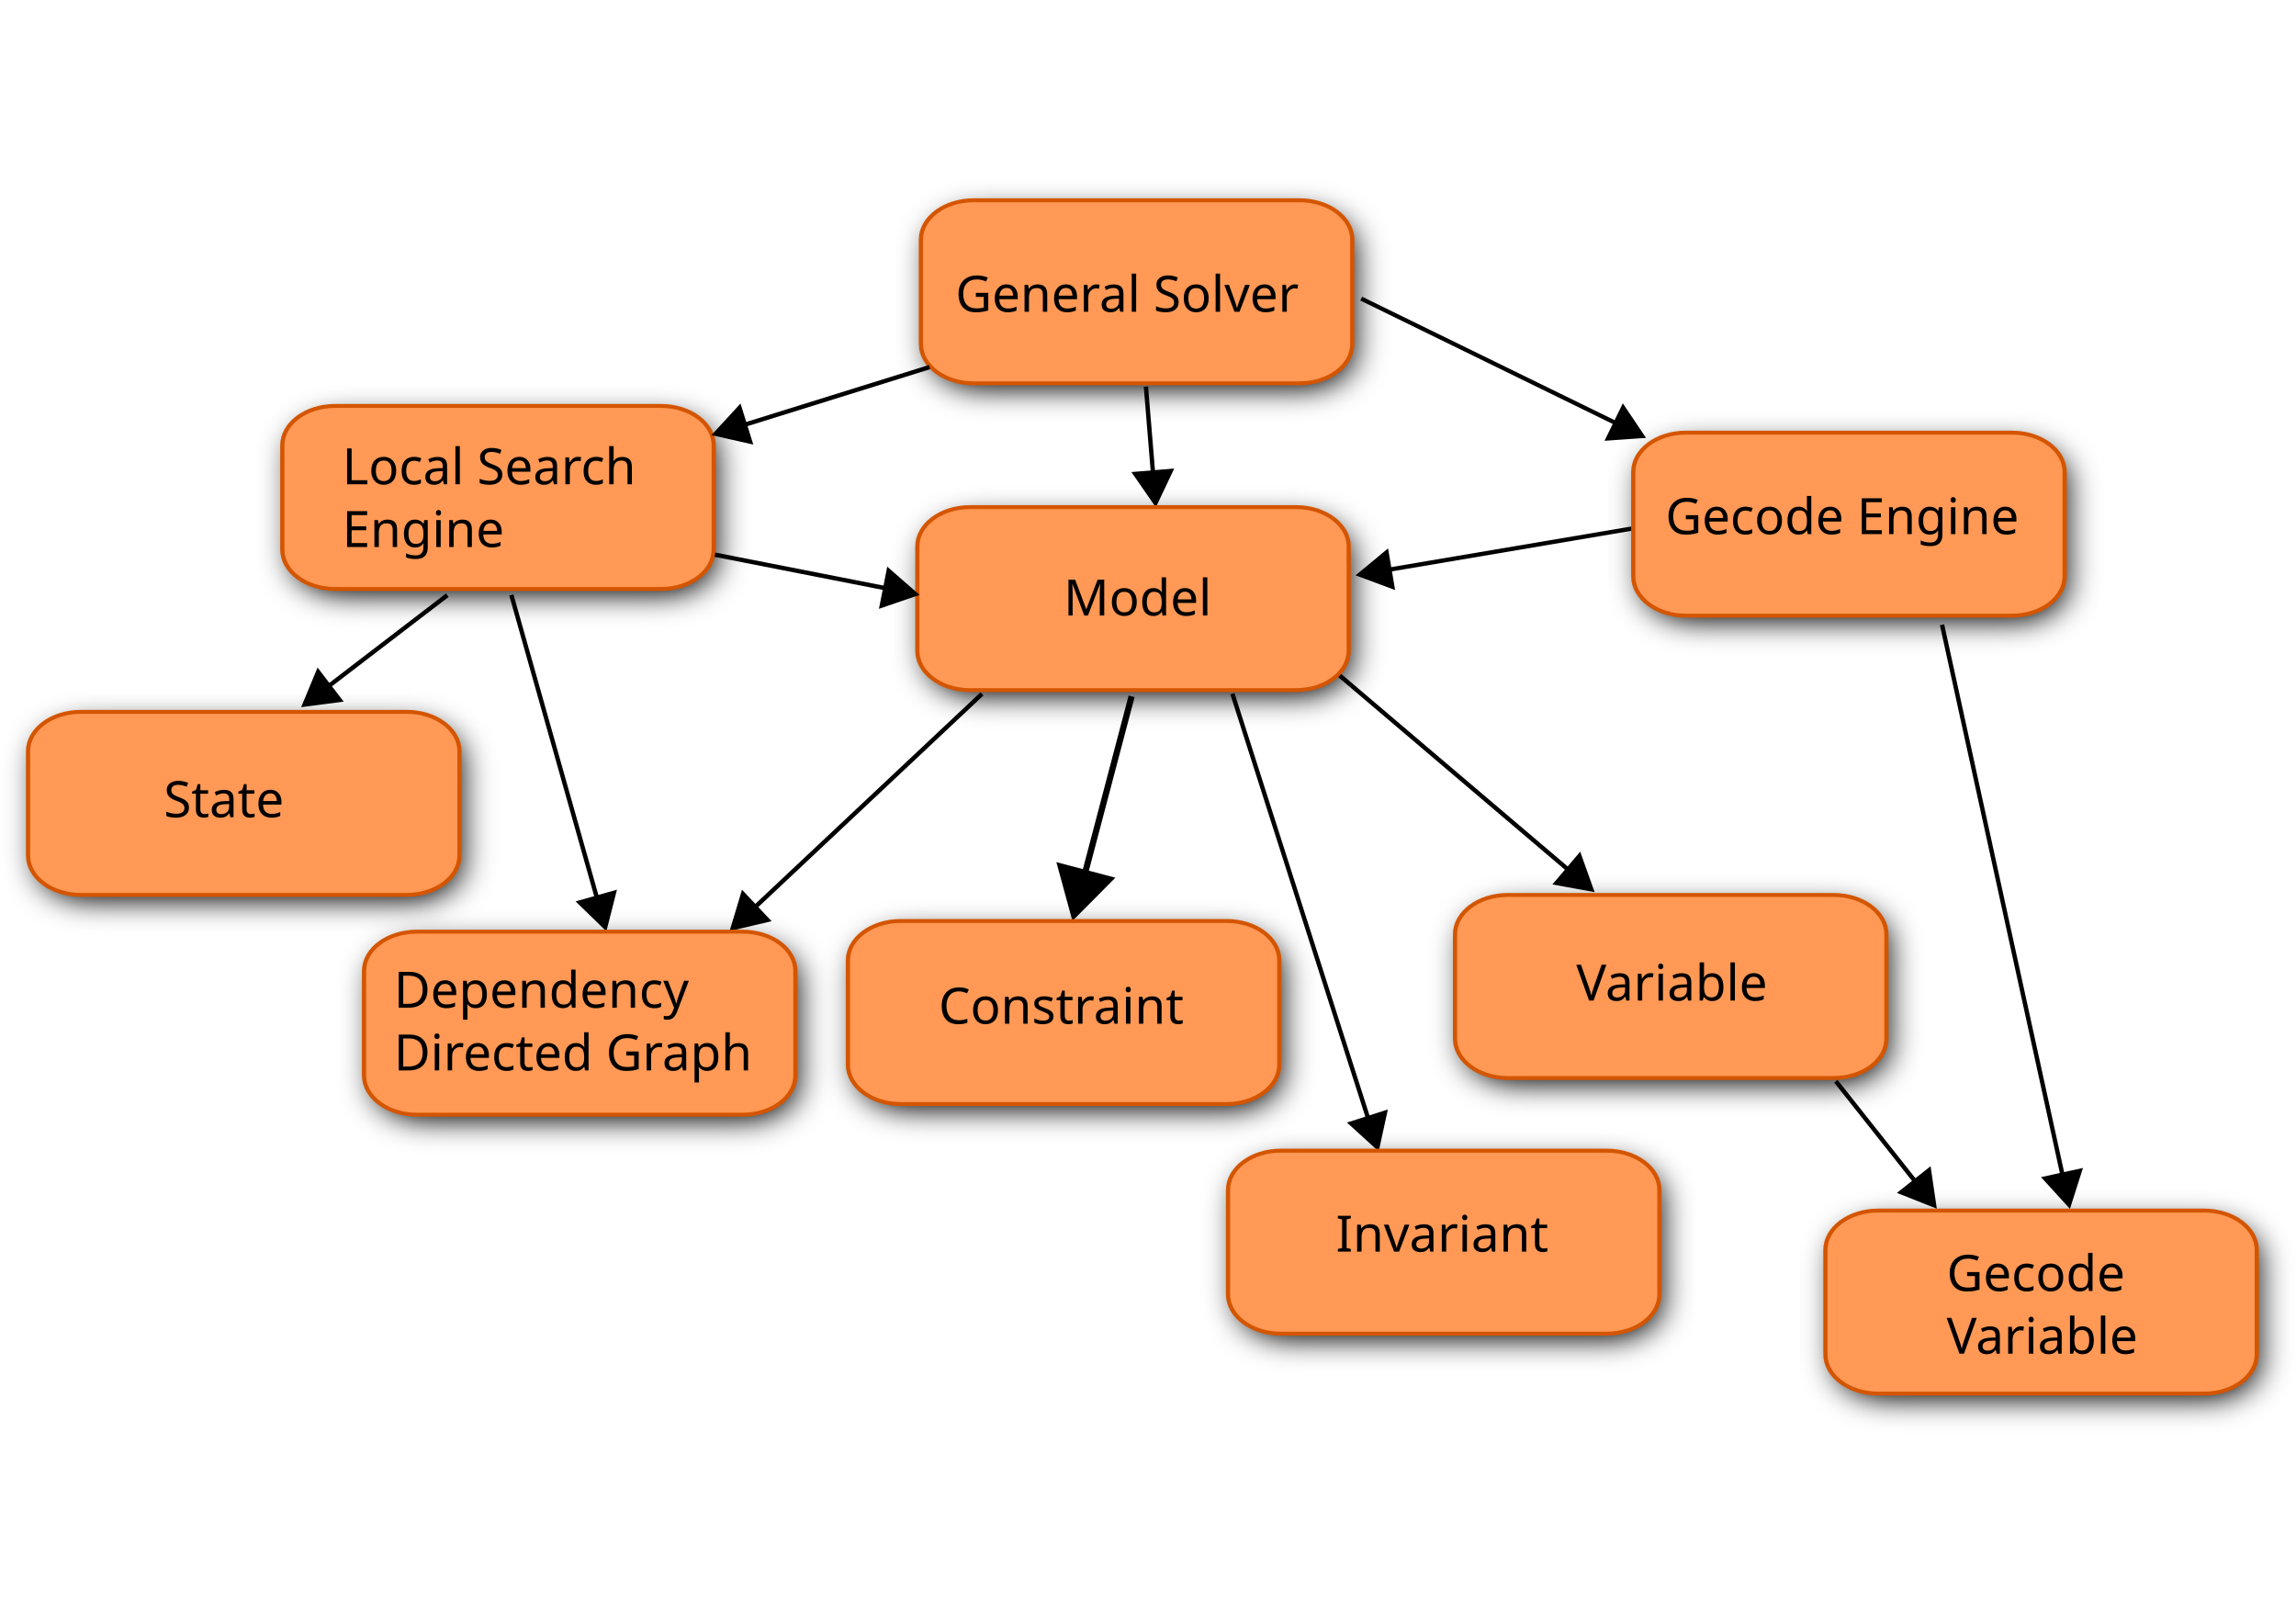
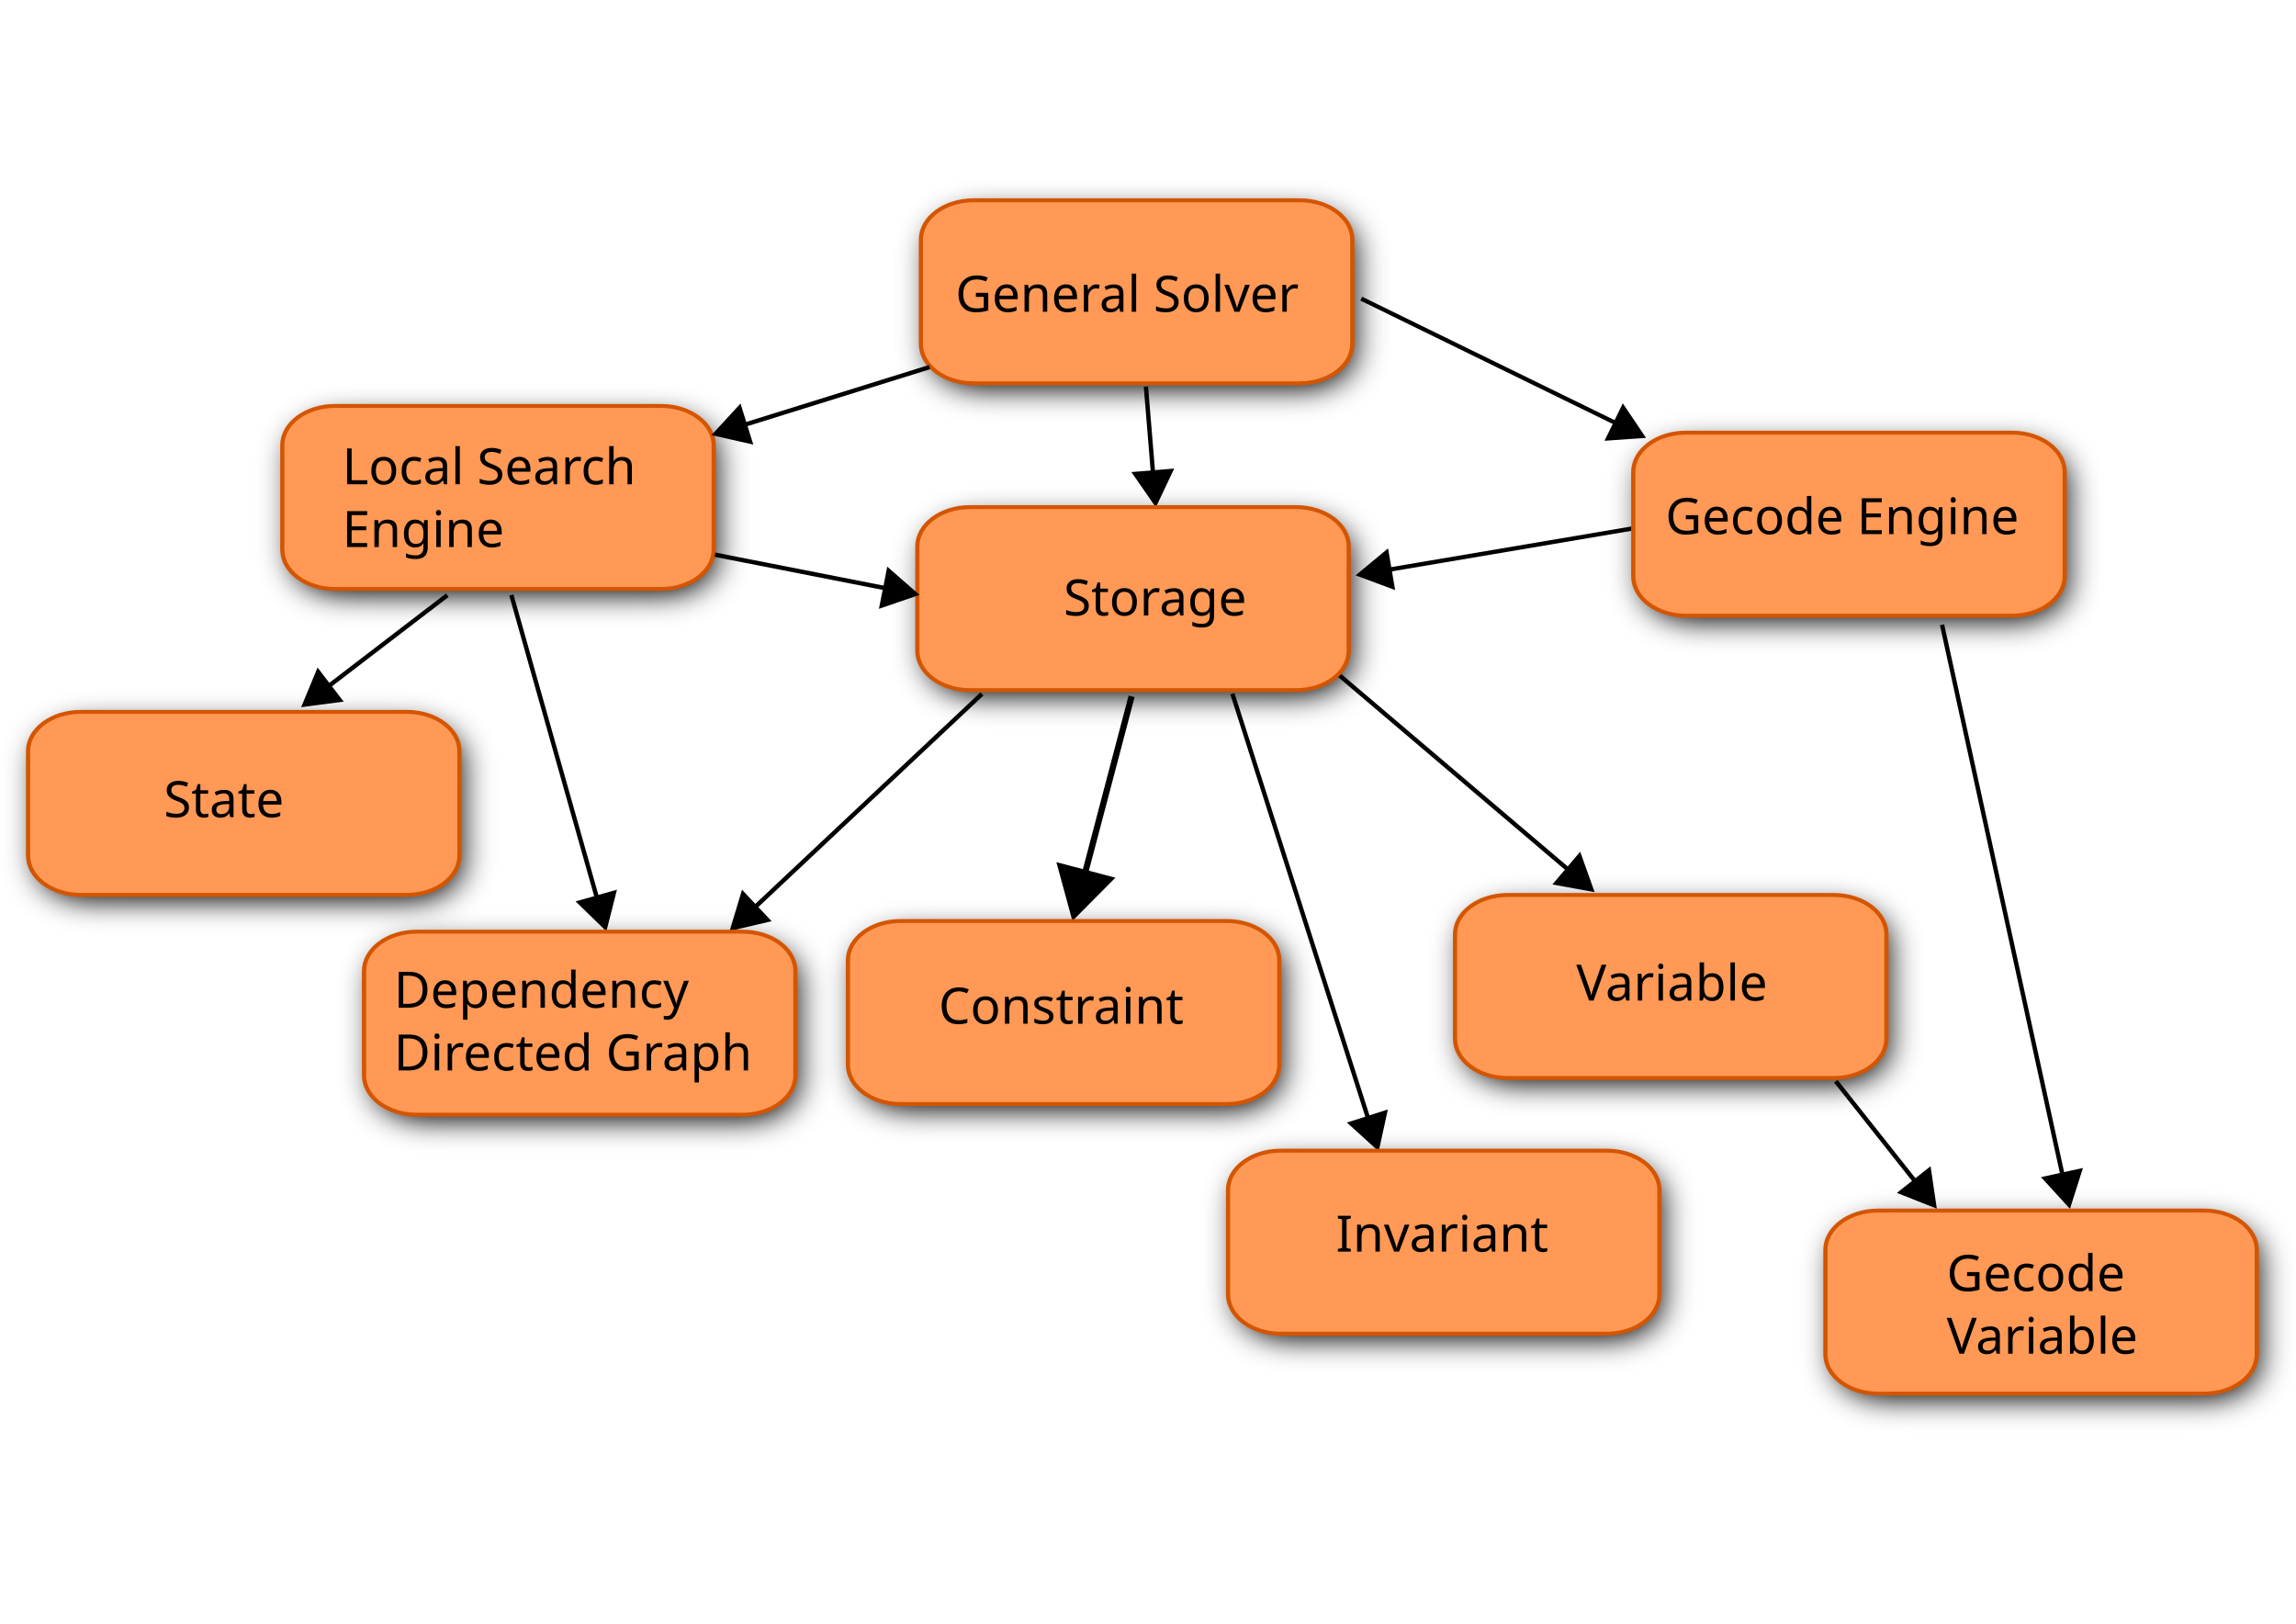
<svg xmlns="http://www.w3.org/2000/svg" width="1052.362" height="744.094" id="svg2" version="1.1">
  <defs id="defs4">
    <marker orient="auto" refY="0.0" refX="0.0" id="TriangleInL" style="overflow:visible">
      <path id="path4104" d="M 5.77,0.0 L -2.88,5.0 L -2.88,-5.0 L 5.77,0.0 z " style="fill-rule:evenodd;stroke:#000000;stroke-width:1.0pt" transform="scale(-0.8)" />
    </marker>
    <marker orient="auto" refY="0.0" refX="0.0" id="TriangleOutL" style="overflow:visible">
      <path id="path4113" d="M 5.77,0.0 L -2.88,5.0 L -2.88,-5.0 L 5.77,0.0 z " style="fill-rule:evenodd;stroke:#000000;stroke-width:1.0pt" transform="scale(0.8)" />
    </marker>
    <marker orient="auto" refY="0.0" refX="0.0" id="Arrow2Lend" style="overflow:visible;">
      <path id="path3992" style="fill-rule:evenodd;stroke-width:0.625;stroke-linejoin:round;" d="M 8.719,4.034 L -2.207,0.016 L 8.719,-4.002 C 6.973,-1.63 6.983,1.616 8.719,4.034 z " transform="scale(1.1) rotate(180) translate(1,0)" />
    </marker>
    <marker orient="auto" refY="0.0" refX="0.0" id="Arrow2Lstart" style="overflow:visible">
      <path id="path3989" style="fill-rule:evenodd;stroke-width:0.625;stroke-linejoin:round" d="M 8.719,4.034 L -2.207,0.016 L 8.719,-4.002 C 6.973,-1.63 6.983,1.616 8.719,4.034 z " transform="scale(1.1) translate(1,0)" />
    </marker>
    <marker orient="auto" refY="0.0" refX="0.0" id="Arrow1Lend" style="overflow:visible;">
      <path id="path3974" d="M 0.0,0.0 L 5.0,-5.0 L -12.5,0.0 L 5.0,5.0 L 0.0,0.0 z " style="fill-rule:evenodd;stroke:#000000;stroke-width:1.0pt;" transform="scale(0.8) rotate(180) translate(12.5,0)" />
    </marker>
    <marker orient="auto" refY="0.0" refX="0.0" id="Arrow1Lstart" style="overflow:visible">
      <path id="path3971" d="M 0.0,0.0 L 5.0,-5.0 L -12.5,0.0 L 5.0,5.0 L 0.0,0.0 z " style="fill-rule:evenodd;stroke:#000000;stroke-width:1.0pt" transform="scale(0.8) translate(12.5,0)" />
    </marker>
    <filter id="filter3767" x="-0.087" width="1.175" y="-0.192" height="1.384">
      <feGaussianBlur stdDeviation="7.445" id="feGaussianBlur3769" />
    </filter>
  </defs>
  <g id="layer1" transform="translate(0,-308.2677)">
    <g id="g3771" transform="matrix(0.9654934,0,0,0.9018325,41.61218,60.97284)">
      <rect transform="matrix(0.9830393,0,0,0.9683143,6.463766,310.0541)" ry="20" rx="25" y="74.246" x="398.972" height="93.012" width="204.789" id="rect2985" style="fill:#000000;filter:url(#filter3767)" />
      <rect style="fill:#ff9955;stroke:#d45500;stroke-width:2;stroke-miterlimit:4;stroke-dasharray:none" id="rect2987" width="204.789" height="93.012" x="394.076" y="375.987" rx="25" ry="20" />
    </g>
    <g transform="matrix(0.9654934,0,0,0.9018325,-251.0804,155.2196)" id="g3787">
      <rect style="fill:#000000;filter:url(#filter3767)" id="rect3789" width="204.789" height="93.012" x="398.972" y="74.246" rx="25" ry="20" transform="matrix(0.9830393,0,0,0.9683143,6.463766,310.0541)" />
      <rect ry="20" rx="25" y="375.987" x="394.076" height="93.012" width="204.789" id="rect3791" style="fill:#ff9955;stroke:#d45500;stroke-width:2;stroke-miterlimit:4;stroke-dasharray:none" />
    </g>
    <g id="g3793" transform="matrix(0.9654934,0,0,0.9018325,-367.6189,295.412)">
      <rect transform="matrix(0.9830393,0,0,0.9683143,6.463766,310.0541)" ry="20" rx="25" y="74.246" x="398.972" height="93.012" width="204.789" id="rect3795" style="fill:#000000;filter:url(#filter3767)" />
      <rect style="fill:#ff9955;stroke:#d45500;stroke-width:2;stroke-miterlimit:4;stroke-dasharray:none" id="rect3797" width="204.789" height="93.012" x="394.076" y="375.987" rx="25" ry="20" />
    </g>
    <text xml:space="preserve" style="font-size:23px;font-style:normal;font-weight:normal;line-height:125%;letter-spacing:0px;word-spacing:0px;fill:#000000;fill-opacity:1;stroke:none;font-family:Sans" x="437.925" y="451.15" id="text3837">
      <tspan id="tspan3839" x="437.925" y="451.15" style="font-size:23px">General Solver</tspan>
    </text>
    <path id="path6493" d="M 946.319,851.155 890.128,594.575" style="fill:none;stroke:#000000;stroke-width:2;stroke-linecap:butt;stroke-linejoin:miter;stroke-miterlimit:4;stroke-opacity:1;stroke-dasharray:none;marker-start:url(#TriangleInL);display:inline" />
    <path style="fill:none;stroke:#000000;stroke-width:2;stroke-linecap:butt;stroke-linejoin:miter;stroke-miterlimit:4;stroke-opacity:1;stroke-dasharray:none;marker-start:url(#TriangleInL);display:inline" d="m 528.848,529.449 -3.623,-44.006" id="path7449" />
    <path id="path7451" d="m 147.042,625.444 57.985,-44.42" style="fill:none;stroke:#000000;stroke-width:2;stroke-linecap:butt;stroke-linejoin:miter;stroke-miterlimit:4;stroke-opacity:1;stroke-dasharray:none;marker-start:url(#TriangleInL);display:inline" />
    <path style="fill:none;stroke:#000000;stroke-width:2.001;stroke-linecap:butt;stroke-linejoin:miter;stroke-miterlimit:4;stroke-opacity:1;stroke-dasharray:none;marker-start:url(#TriangleInL);display:inline" d="M 274.844,724.131 234.378,580.924" id="path7453" />
    <path id="path7455" d="M 342.728,727.121 450.09,626.252" style="fill:none;stroke:#000000;stroke-width:2.011;stroke-linecap:butt;stroke-linejoin:miter;stroke-miterlimit:4;stroke-opacity:1;stroke-dasharray:none;marker-start:url(#TriangleInL);display:inline" />
    <path style="fill:none;stroke:#000000;stroke-width:2.841;stroke-linecap:butt;stroke-linejoin:miter;stroke-miterlimit:4;stroke-opacity:1;stroke-dasharray:none;marker-start:url(#TriangleInL);display:inline" d="m 495.653,714.713 23.016,-87.351" id="path7457" />
    <path id="path7459" d="M 628.468,825.11 564.87,626.17" style="fill:none;stroke:#000000;stroke-width:2;stroke-linecap:butt;stroke-linejoin:miter;stroke-miterlimit:4;stroke-opacity:1;stroke-dasharray:none;marker-start:url(#TriangleInL);display:inline" />
    <path style="fill:none;stroke:#000000;stroke-width:2;stroke-linecap:butt;stroke-linejoin:miter;stroke-miterlimit:4;stroke-opacity:1;stroke-dasharray:none;marker-start:url(#TriangleInL);display:inline" d="M 722.228,709.749 613.383,617.28" id="path7461" />
    <path id="path7463" d="M 632.331,570.058 764.016,547.773" style="fill:none;stroke:#000000;stroke-width:1.967;stroke-linecap:butt;stroke-linejoin:miter;stroke-miterlimit:4;stroke-opacity:1;stroke-dasharray:none;marker-start:url(#TriangleInL);display:inline" />
    <path style="fill:none;stroke:#000000;stroke-width:2;stroke-linecap:butt;stroke-linejoin:miter;stroke-miterlimit:4;stroke-opacity:1;stroke-dasharray:none;marker-start:url(#TriangleInL);display:inline" d="m 336.923,504.285 89.118,-27.791" id="path7465" />
    <path id="path4060" d="M 744.558,504.098 623.911,445.119" style="fill:none;stroke:#000000;stroke-width:1.94;stroke-linecap:butt;stroke-linejoin:miter;stroke-miterlimit:4;stroke-opacity:1;stroke-dasharray:none;marker-start:url(#TriangleInL);display:inline" />
    <text xml:space="preserve" style="font-size:40px;font-style:normal;font-weight:normal;line-height:125%;letter-spacing:0px;word-spacing:0px;fill:#000000;fill-opacity:1;stroke:none;font-family:Sans" x="156.867" y="530.191" id="text4120">
      <tspan id="tspan4122" x="156.867" y="530.191" style="font-size:23px">Local Search </tspan>
      <tspan x="156.867" y="558.941" id="tspan4124" style="font-size:23px">Engine</tspan>
    </text>
    <text xml:space="preserve" style="font-size:40px;font-style:normal;font-weight:normal;line-height:125%;letter-spacing:0px;word-spacing:0px;fill:#000000;fill-opacity:1;stroke:none;font-family:Sans" x="75.062" y="682.763" id="text4126">
      <tspan id="tspan4128" x="75.062" y="682.763" style="font-size:23px">State</tspan>
    </text>
    <g id="g4242" transform="translate(-6.527145,-62.00787)">
      <g id="g3799" transform="matrix(0.9654934,0,0,0.9018325,-207.1055,458.1584)">
        <rect transform="matrix(0.9830393,0,0,0.9683143,6.463766,310.0541)" ry="20" rx="25" y="74.246" x="398.972" height="93.012" width="204.789" id="rect3801" style="fill:#000000;filter:url(#filter3767)" />
        <rect style="fill:#ff9955;stroke:#d45500;stroke-width:2;stroke-miterlimit:4;stroke-dasharray:none" id="rect3803" width="204.789" height="93.012" x="394.076" y="375.987" rx="25" ry="20" />
      </g>
      <text id="text4130" y="832.071" x="187.051" style="font-size:40px;font-style:normal;font-weight:normal;line-height:125%;letter-spacing:0px;word-spacing:0px;fill:#000000;fill-opacity:1;stroke:none;font-family:Sans" xml:space="preserve">
        <tspan style="font-size:23px" y="832.071" x="187.051" id="tspan4132">Dependency </tspan>
        <tspan style="font-size:23px" id="tspan4134" y="860.821" x="187.051">Directed Graph</tspan>
      </text>
    </g>
    <g id="g4213" transform="translate(-1.631786,-93.8277)">
      <g transform="matrix(0.9654934,0,0,0.9018325,41.61218,295.412)" id="g3781">
        <rect style="fill:#000000;filter:url(#filter3767)" id="rect3783" width="204.789" height="93.012" x="398.972" y="74.246" rx="25" ry="20" transform="matrix(0.9830393,0,0,0.9683143,6.463766,310.0541)" />
        <rect ry="20" rx="25" y="375.987" x="394.076" height="93.012" width="204.789" id="rect3785" style="fill:#ff9955;stroke:#d45500;stroke-width:2;stroke-miterlimit:4;stroke-dasharray:none" />
      </g>
      <text id="text4136" y="684.163" x="489.13" style="font-size:40px;font-style:normal;font-weight:normal;line-height:125%;letter-spacing:0px;word-spacing:0px;fill:#000000;fill-opacity:1;stroke:none;font-family:Sans" xml:space="preserve">
-         <tspan style="font-size:23px" y="684.163" x="489.13" id="tspan4138">Model</tspan>
+         <tspan style="font-size:23px" y="684.163" x="489.13" id="tspan4138">Storage</tspan>
      </text>
    </g>
    <g id="g4199" transform="translate(-221.9229,38.34697)">
      <g transform="matrix(0.9654934,0,0,0.9018325,404.3048,458.1584)" id="g3805">
        <rect style="fill:#000000;filter:url(#filter3767)" id="rect3807" width="204.789" height="93.012" x="398.972" y="74.246" rx="25" ry="20" transform="matrix(0.9830393,0,0,0.9683143,6.463766,310.0541)" />
        <rect ry="20" rx="25" y="375.987" x="394.076" height="93.012" width="204.789" id="rect3809" style="fill:#ff9955;stroke:#d45500;stroke-width:2;stroke-miterlimit:4;stroke-dasharray:none" />
      </g>
      <text id="text4140" y="843.494" x="834.208" style="font-size:23px;font-style:normal;font-weight:normal;line-height:125%;letter-spacing:0px;word-spacing:0px;fill:#000000;fill-opacity:1;stroke:none;font-family:Sans" xml:space="preserve">
        <tspan y="843.494" x="834.208" id="tspan4142">Invariant</tspan>
      </text>
    </g>
    <g id="g4235" transform="translate(-33.45162,-66.90324)">
      <g id="g3811" transform="matrix(0.9654934,0,0,0.9018325,41.61218,458.1584)">
        <rect transform="matrix(0.9830393,0,0,0.9683143,6.463766,310.0541)" ry="20" rx="25" y="74.246" x="398.972" height="93.012" width="204.789" id="rect3813" style="fill:#000000;filter:url(#filter3767)" />
        <rect style="fill:#ff9955;stroke:#d45500;stroke-width:2;stroke-miterlimit:4;stroke-dasharray:none" id="rect3815" width="204.789" height="93.012" x="394.076" y="375.987" rx="25" ry="20" />
      </g>
      <text id="text4144" y="844.309" x="463.665" style="font-size:23px;font-style:normal;font-weight:normal;line-height:125%;letter-spacing:0px;word-spacing:0px;fill:#000000;fill-opacity:1;stroke:none;font-family:Sans" xml:space="preserve">
        <tspan y="844.309" x="463.665" id="tspan4146">Constraint</tspan>
      </text>
    </g>
    <g id="g4206" transform="translate(24.55219,-191.7403)">
      <g transform="matrix(0.9654934,0,0,0.9018325,261.8683,571.0734)" id="g3841">
        <rect style="fill:#000000;filter:url(#filter3767)" id="rect3843" width="204.789" height="93.012" x="398.972" y="74.246" rx="25" ry="20" transform="matrix(0.9830393,0,0,0.9683143,6.463766,310.0541)" />
        <rect ry="20" rx="25" y="375.987" x="394.076" height="93.012" width="204.789" id="rect3845" style="fill:#ff9955;stroke:#d45500;stroke-width:2;stroke-miterlimit:4;stroke-dasharray:none" />
      </g>
      <text id="text4148" y="958.534" x="697.925" style="font-size:23px;font-style:normal;font-weight:normal;line-height:125%;letter-spacing:0px;word-spacing:0px;fill:#000000;fill-opacity:1;stroke:none;font-family:Sans" xml:space="preserve">
        <tspan y="958.534" x="697.925" id="tspan4150">Variable</tspan>
      </text>
    </g>
    <g id="g4227" transform="translate(-0.04308363,228.5443)">
      <g transform="matrix(0.9654934,0,0,0.9018325,456.2279,295.412)" id="g3817">
        <rect style="fill:#000000;filter:url(#filter3767)" id="rect3819" width="204.789" height="93.012" x="398.972" y="74.246" rx="25" ry="20" transform="matrix(0.9830393,0,0,0.9683143,6.463766,310.0541)" />
        <rect ry="20" rx="25" y="375.987" x="394.076" height="93.012" width="204.789" id="rect3821" style="fill:#ff9955;stroke:#d45500;stroke-width:2;stroke-miterlimit:4;stroke-dasharray:none" />
      </g>
      <text id="text4152" y="671.34" x="892.285" style="font-size:23px;font-style:normal;font-weight:normal;line-height:125%;letter-spacing:0px;word-spacing:0px;fill:#000000;fill-opacity:1;stroke:none;font-family:Sans" xml:space="preserve">
        <tspan y="671.34" x="892.285" id="tspan4154">Gecode </tspan>
        <tspan id="tspan4160" y="700.09" x="892.285">Variable</tspan>
      </text>
    </g>
    <g id="g4220" transform="translate(-7.343038,12.2384)">
      <g id="g3775" transform="matrix(0.9654934,0,0,0.9018325,375.4586,155.2196)">
        <rect transform="matrix(0.9830393,0,0,0.9683143,6.463766,310.0541)" ry="20" rx="25" y="74.246" x="398.972" height="93.012" width="204.789" id="rect3777" style="fill:#000000;filter:url(#filter3767)" />
        <rect style="fill:#ff9955;stroke:#d45500;stroke-width:2;stroke-miterlimit:4;stroke-dasharray:none" id="rect3779" width="204.789" height="93.012" x="394.076" y="375.987" rx="25" ry="20" />
      </g>
      <text id="text4156" y="540.797" x="770.687" style="font-size:23px;font-style:normal;font-weight:normal;line-height:125%;letter-spacing:0px;word-spacing:0px;fill:#000000;fill-opacity:1;stroke:none;font-family:Sans" xml:space="preserve">
        <tspan y="540.797" x="770.687" id="tspan4158">Gecode Engine</tspan>
      </text>
    </g>
    <path id="path3393" d="M 410.328,578.703 327.695,562.463" style="fill:none;stroke:#000000;stroke-width:2;stroke-linecap:butt;stroke-linejoin:miter;stroke-miterlimit:4;stroke-opacity:1;stroke-dasharray:none;marker-start:url(#TriangleInL);display:inline" />
    <path style="fill:none;stroke:#000000;stroke-width:2;stroke-linecap:butt;stroke-linejoin:miter;stroke-miterlimit:4;stroke-opacity:1;stroke-dasharray:none;marker-start:url(#TriangleInL);display:inline" d="M 880.676,853.27 841.442,803.744" id="path4250" />
  </g>
</svg>
